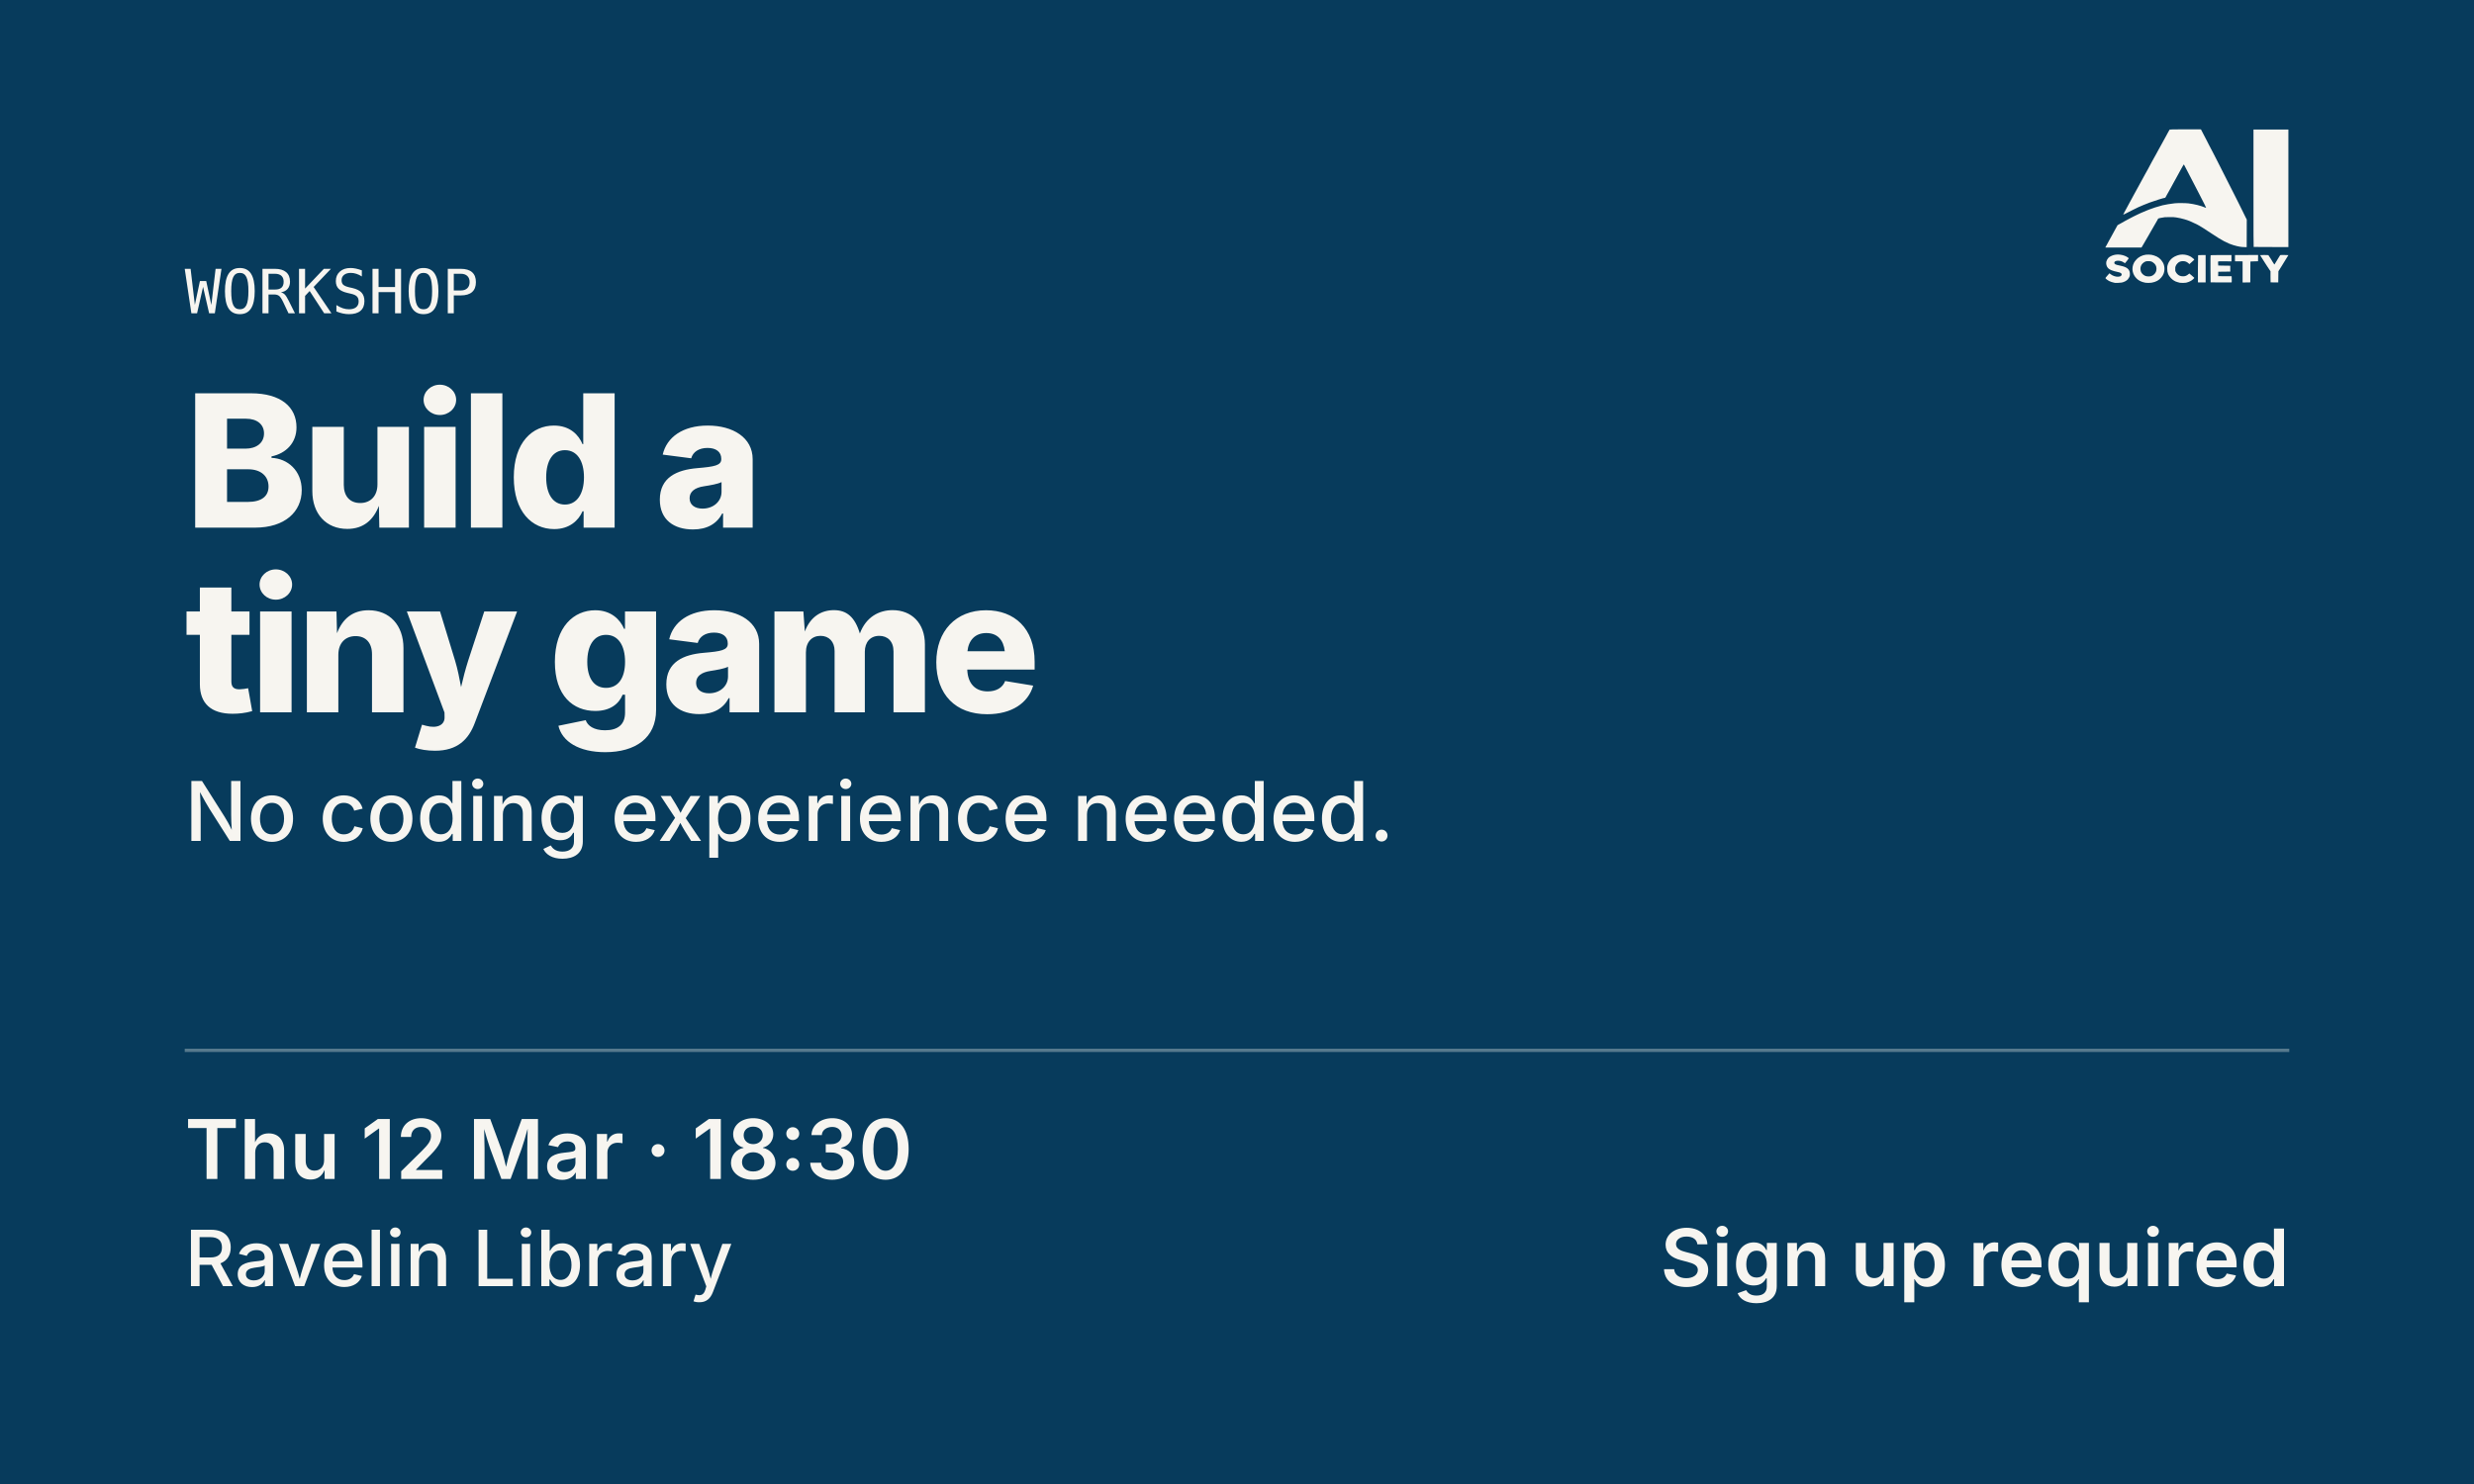
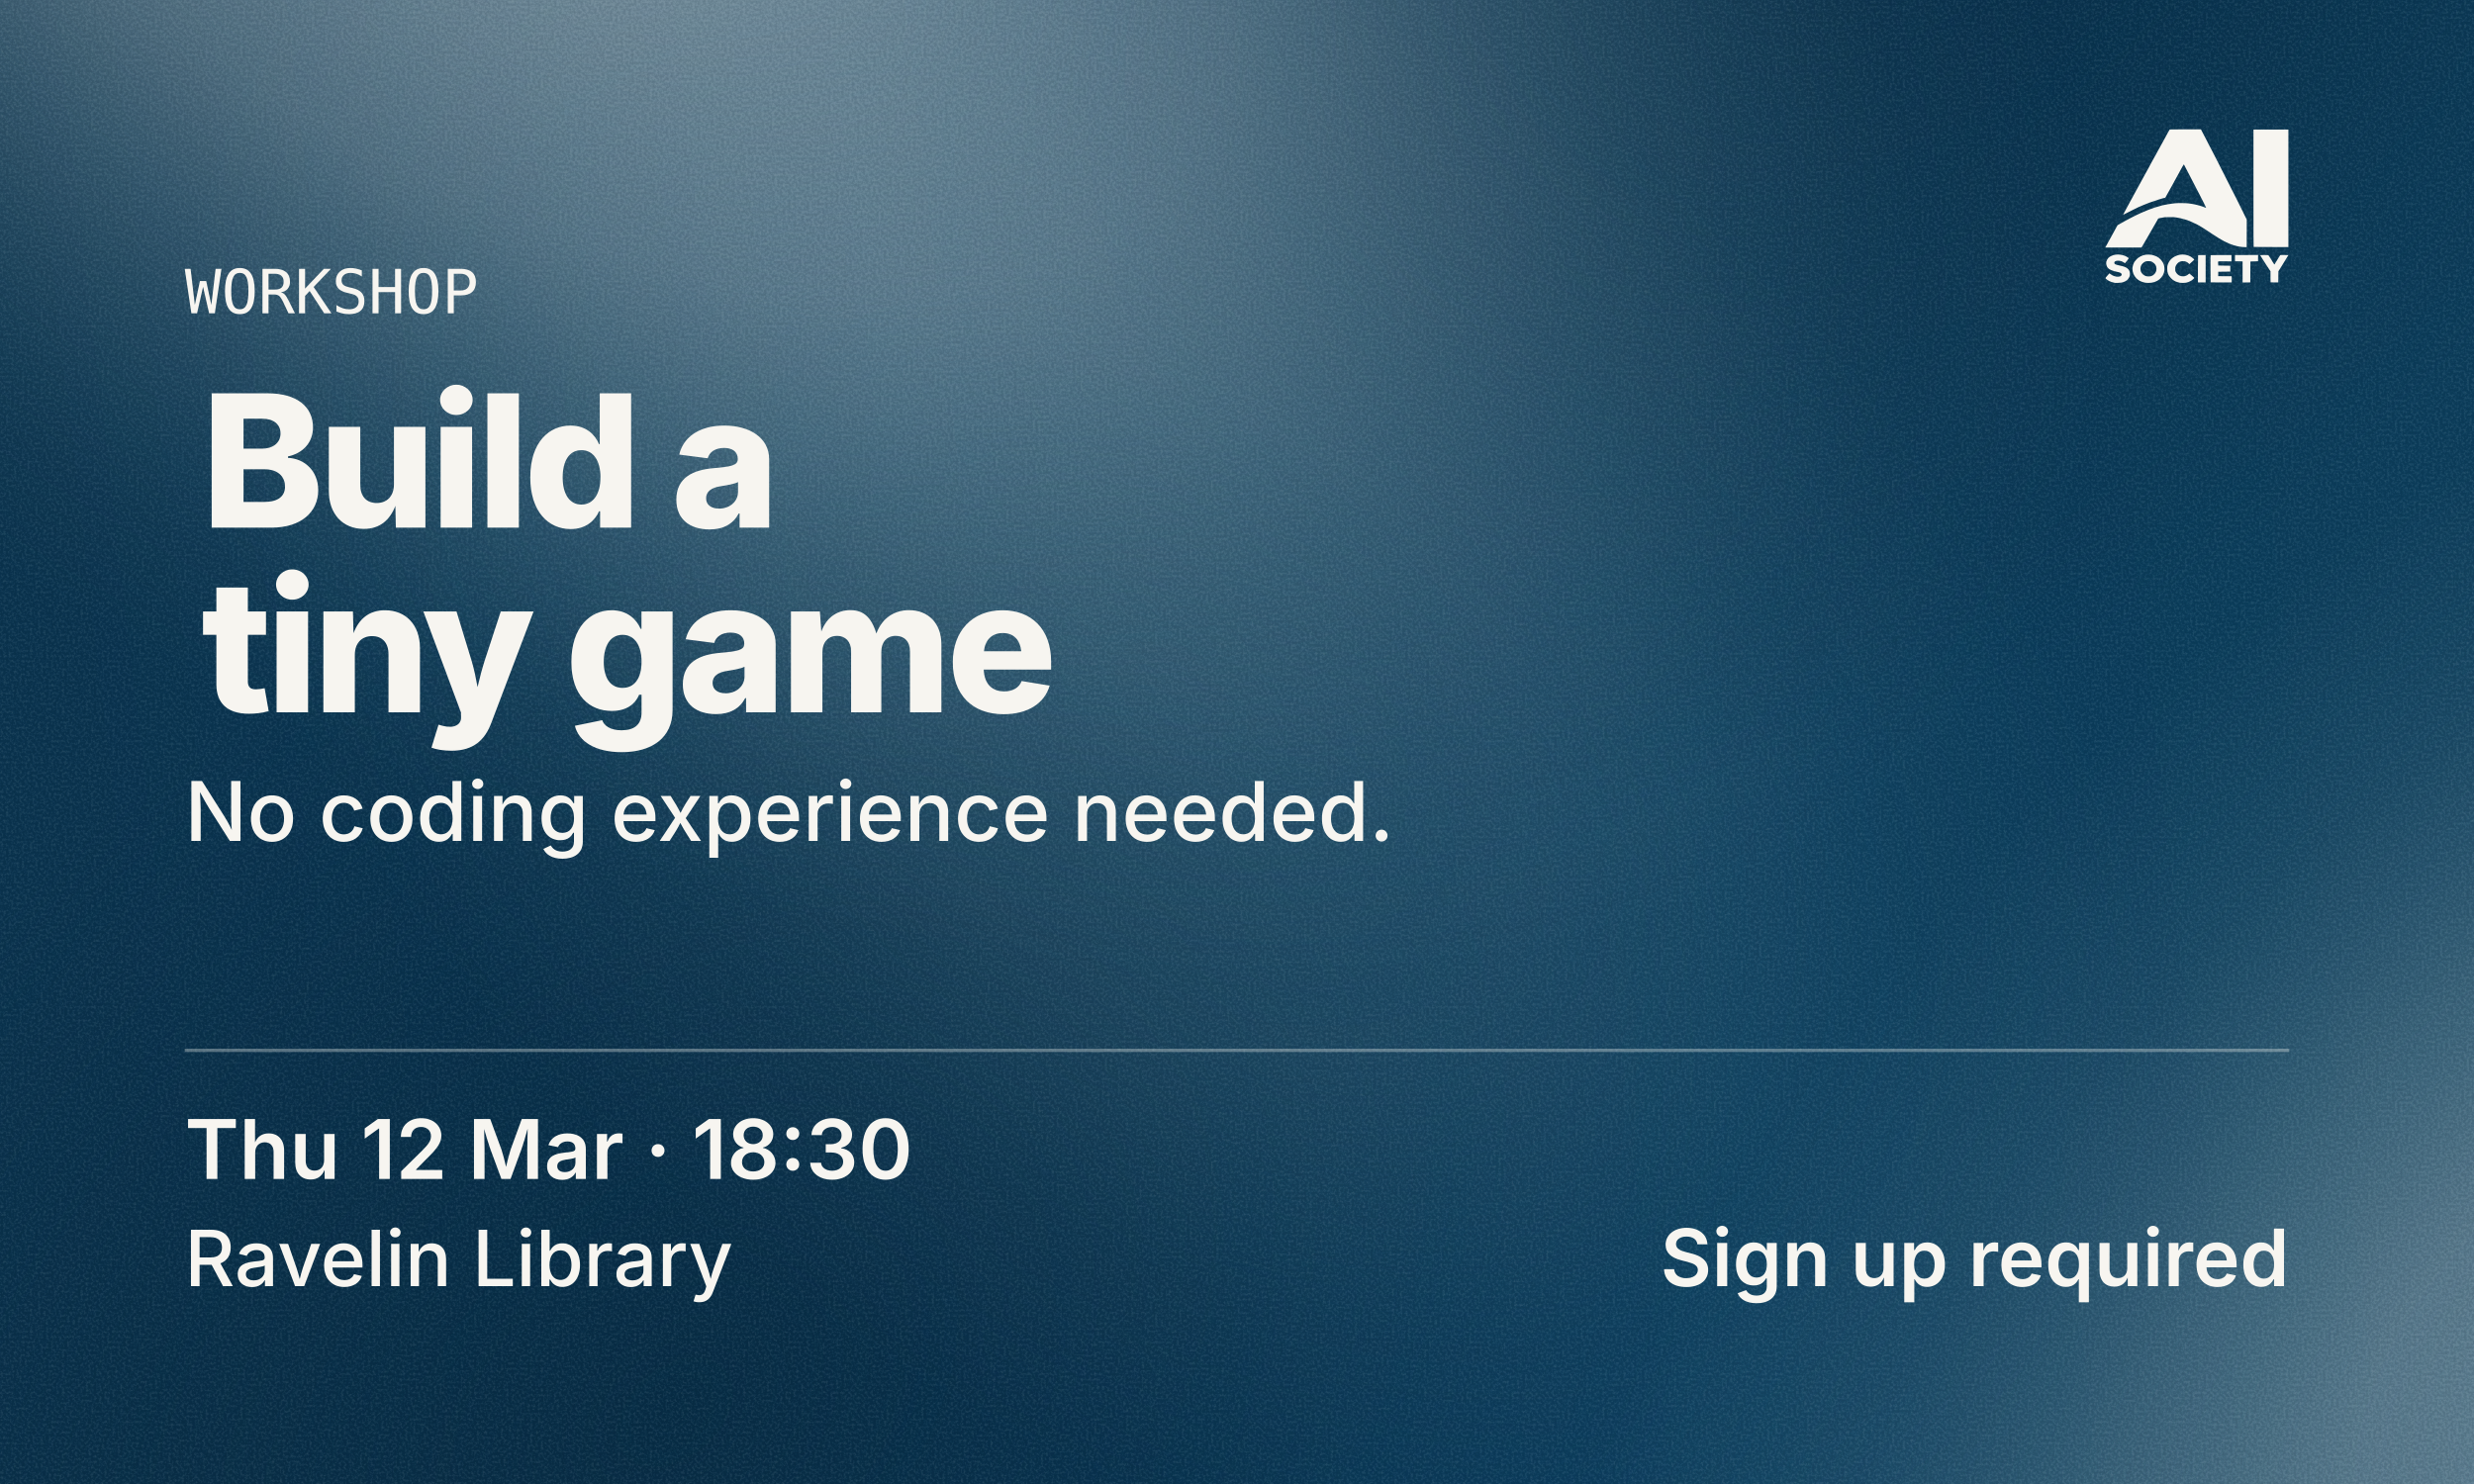
<svg xmlns="http://www.w3.org/2000/svg" width="1500" height="900" viewBox="0 0 1500 900" role="img" aria-labelledby="asset-title asset-description">
-   <rect width="1500" height="900" fill="#073B5C" />
  <defs>
    <symbol id="brand-logo" viewBox="172 248 692 583">
      <g transform="translate(-22 0) translate(-575.8499 -793.2449) scale(4.245996)" id="logo-artwork" fill="currentColor">
        <g transform="translate(600 314) scale(1.2) translate(-600 -314)">
          <g id="ai-society" aria-label="AI Society" fill-rule="evenodd" transform="translate(175.4191 172.6698) scale(0.4500969)">
            <path id="ai-society-line-1" transform="translate(169 187.6723) scale(0.25)" d="M0.000 774.000C0.000 772.900 0.450 772.000 1.000 772.000C1.550 772.000 2.000 771.580 2.000 771.067C2.000 770.017 16.468 743.247 24.466 729.500C27.346 724.550 31.967 716.225 34.736 711.000C39.758 701.522 62.605 659.871 73.665 640.032L79.500 629.564 89.000 624.212C94.225 621.269 102.325 616.800 107.000 614.280C111.675 611.761 119.824 607.096 125.110 603.914C130.395 600.732 144.570 593.097 156.610 586.947C168.649 580.797 181.650 574.073 185.500 572.006C189.350 569.938 199.475 564.998 208.000 561.028C216.525 557.058 228.000 551.671 233.500 549.058C241.499 545.256 259.082 537.876 276.500 531.008C277.600 530.574 282.550 528.603 287.500 526.628C308.326 518.317 342.288 507.568 374.500 499.092C389.435 495.162 430.782 488.326 454.500 485.865C473.781 483.865 525.349 484.167 544.000 486.390C584.388 491.203 625.526 501.580 656.260 514.707C658.328 515.590 660.269 516.064 660.573 515.760C661.263 515.070 644.321 481.129 616.269 427.000C604.440 404.175 587.779 372.000 579.244 355.500C570.709 339.000 558.000 314.475 551.002 301.000C544.005 287.525 533.417 267.050 527.473 255.500C515.537 232.307 514.811 231.000 513.859 231.000C513.061 231.000 497.706 257.899 489.027 274.500C485.577 281.100 482.407 286.950 481.982 287.500C481.558 288.050 479.068 292.550 476.450 297.500C473.832 302.450 470.014 309.425 467.965 313.000C465.917 316.575 461.868 324.000 458.968 329.500C456.068 335.000 452.936 340.625 452.009 342.000C451.082 343.375 447.482 349.900 444.009 356.500C440.537 363.100 437.127 369.400 436.431 370.500C435.736 371.600 432.277 377.900 428.745 384.500C425.213 391.100 418.362 403.475 413.522 412.000C408.681 420.525 403.828 429.075 402.737 431.000C401.645 432.925 398.951 437.988 396.750 442.250C393.437 448.664 392.332 450.000 390.339 450.000C383.805 450.000 319.694 469.921 290.008 481.175C277.718 485.834 252.825 495.660 248.500 497.560C227.528 506.770 219.582 510.193 214.976 512.001C211.964 513.183 193.975 522.066 175.000 531.741C156.025 541.416 135.209 552.028 128.742 555.325C122.276 558.621 116.753 561.087 116.471 560.804C115.910 560.244 128.820 535.481 138.003 519.500C141.164 514.000 145.804 505.400 148.315 500.388C150.827 495.377 155.303 487.052 158.263 481.888C166.686 467.195 177.000 448.342 177.000 447.640C177.000 447.290 179.984 441.715 183.630 435.252C187.277 428.788 194.749 415.175 200.235 405.000C205.721 394.825 214.597 378.625 219.961 369.000C229.695 351.532 245.917 321.754 257.550 300.000C267.038 282.257 278.327 261.979 281.489 257.000C283.061 254.525 285.659 249.608 287.263 246.074C288.867 242.540 295.237 230.615 301.418 219.574C307.600 208.533 315.199 194.718 318.305 188.873C321.411 183.029 325.988 174.803 328.476 170.595C330.964 166.386 333.000 162.771 333.000 162.561C333.000 162.351 334.738 159.101 336.862 155.340C338.986 151.578 342.509 145.125 344.690 141.000C346.871 136.875 351.586 128.325 355.167 122.000C358.749 115.675 363.617 106.900 365.985 102.500C375.669 84.510 383.821 69.670 391.529 56.000C393.855 51.875 398.140 44.000 401.052 38.500C403.963 33.000 407.227 26.925 408.304 25.000C409.382 23.075 412.498 17.450 415.229 12.500C417.960 7.550 420.715 2.952 421.350 2.282C422.238 1.348 445.153 0.966 520.003 0.640C573.626 0.406 619.577 0.504 622.115 0.858L626.730 1.500 633.508 14.500C637.237 21.650 644.454 35.600 649.547 45.500C654.640 55.400 662.018 69.575 665.943 77.000C669.868 84.425 675.507 95.545 678.473 101.711C681.440 107.878 685.673 116.015 687.880 119.794C690.087 123.573 697.932 138.553 705.314 153.083C712.695 167.612 725.614 192.775 734.022 209.000C759.949 259.032 835.624 408.383 848.281 434.500C851.480 441.100 855.200 448.525 856.550 451.000C857.899 453.475 863.565 464.725 869.140 476.000C874.716 487.275 885.199 508.425 892.435 523.000C899.671 537.575 906.969 552.425 908.652 556.000C910.335 559.575 915.155 569.333 919.362 577.685L927.011 592.871 926.755 683.185L926.500 773.500 913.500 773.394C889.946 773.203 873.490 770.381 840.500 760.878C802.349 749.887 762.481 728.857 700.254 686.900C654.728 656.203 615.213 631.599 598.500 623.541C557.837 603.937 545.446 598.832 520.500 591.409C502.185 585.958 483.230 581.714 464.000 578.756C451.555 576.842 445.461 576.525 421.000 576.521C390.766 576.515 385.141 577.031 361.251 581.998C348.953 584.556 345.000 586.028 345.000 588.051C345.000 588.494 343.484 591.476 341.632 594.678C336.401 603.720 316.820 637.703 312.348 645.500C310.140 649.350 304.433 659.176 299.667 667.337C294.900 675.497 291.000 682.354 291.000 682.574C291.000 682.795 288.130 687.818 284.623 693.738C281.115 699.657 273.088 713.513 266.784 724.528C260.481 735.543 251.130 751.631 246.004 760.278L236.685 776.000 118.343 776.000L0.000 776.000 0.000 774.000ZM972.250 772.338C971.253 771.935 971.000 693.914 971.000 386.917L971.000 2.000 1085.500 2.000L1200.000 2.000 1200.000 387.500L1200.000 773.000 1086.750 772.921C1024.463 772.878 972.938 772.615 972.250 772.338Z" />
            <g id="ai-society-line-2" aria-label="SOCIETY" transform="translate(169 388.28) scale(0.24642)">
              <path id="society-s" d="M63.965 208.632C63.678 208.344 60.305 207.609 56.471 206.997C47.886 205.628 34.123 200.993 23.500 195.894C15.148 191.885 0.177 179.792 0.109 177.000C0.088 176.175 1.068 174.332 2.286 172.905C3.504 171.477 6.931 167.427 9.903 163.905C12.875 160.382 17.914 154.648 21.101 151.162L26.896 144.825 33.198 149.934C47.356 161.413 68.045 168.649 84.000 167.704C95.211 167.039 99.673 165.562 104.227 161.008C107.473 157.762 108.000 156.607 108.000 152.736C108.000 144.525 100.802 140.121 80.551 135.938C47.550 129.121 28.031 121.299 17.790 110.785C7.593 100.316 2.643 81.934 6.046 67.176C7.888 59.190 14.030 47.839 19.435 42.435C25.555 36.314 29.516 33.777 41.500 28.304C68.545 15.950 105.071 17.357 136.490 31.962C145.061 35.946 155.000 43.169 155.000 45.413C155.000 47.347 132.109 77.016 130.014 77.797C129.576 77.960 126.201 75.839 122.515 73.084C111.334 64.726 95.630 60.311 80.500 61.271C66.748 62.145 59.000 67.040 59.000 74.854C59.000 83.640 66.770 87.681 93.678 92.892C99.276 93.976 108.951 96.269 115.178 97.987C150.329 107.688 164.608 124.742 162.734 154.784C162.278 162.087 161.646 164.373 158.115 171.501C155.864 176.042 151.966 182.046 149.453 184.841C140.495 194.804 124.054 203.411 107.881 206.603C99.876 208.183 65.122 209.789 63.965 208.632Z" />
              <path id="society-o" d="M264.500 207.746C237.462 202.456 219.381 193.662 204.874 178.744C191.701 165.198 183.862 150.772 179.838 132.672C175.789 114.455 178.912 92.585 188.080 74.963C193.492 64.561 206.617 49.191 216.354 41.854C236.554 26.633 261.115 19.184 287.322 20.331C302.385 20.991 308.107 21.949 321.201 26.004C348.340 34.408 366.127 48.448 380.182 72.559C392.660 93.966 394.581 123.098 385.125 147.543C381.495 156.929 377.954 162.765 369.948 172.564C354.373 191.624 334.638 202.219 304.921 207.474C295.490 209.142 272.426 209.297 264.500 207.746ZM299.356 164.530C308.594 162.323 315.763 158.249 322.994 151.097C333.241 140.963 337.904 129.398 337.953 114.000C338.009 96.206 330.071 82.467 313.387 71.480C304.746 65.791 297.762 64.000 284.213 64.000C269.533 64.000 264.555 65.379 254.319 72.279C236.349 84.393 228.208 103.969 232.354 125.096C234.410 135.572 237.345 141.268 244.710 149.076C251.987 156.790 261.653 162.398 271.276 164.489C279.432 166.261 292.032 166.279 299.356 164.530Z" transform="translate(1.744028 0)" />
              <path id="society-c" d="M491.500 207.799C480.412 205.169 468.186 201.375 461.661 198.539C441.604 189.820 420.849 168.282 413.161 148.209C408.781 136.772 407.736 130.105 407.723 113.500C407.713 100.129 408.000 97.545 410.363 89.712C418.891 61.438 438.771 40.228 467.500 28.753C483.524 22.353 495.003 20.000 510.202 20.000C529.598 20.000 550.621 25.715 565.970 35.161C574.184 40.216 588.322 52.534 587.779 54.163C587.622 54.635 584.023 58.054 579.781 61.761C575.540 65.467 568.306 71.973 563.706 76.218L555.342 83.935 549.434 78.481C538.498 68.384 527.527 64.032 512.960 64.012C498.350 63.992 487.727 67.741 478.499 76.175C471.074 82.961 466.476 89.501 463.408 97.637C461.032 103.939 460.848 105.525 461.160 117.024L461.500 129.548 464.921 136.524C469.494 145.851 479.184 155.575 488.162 159.848C496.140 163.644 502.656 165.000 512.926 165.000C526.675 165.000 536.446 161.260 548.350 151.441L554.711 146.195 570.934 159.720C579.857 167.159 587.429 173.953 587.761 174.819C588.179 175.909 585.825 178.774 580.089 184.151C568.335 195.172 553.969 202.302 533.169 207.437C526.025 209.201 498.423 209.440 491.500 207.799Z" transform="translate(3.488056 0)" />
              <path id="society-i" d="M610.378 204.543C609.515 202.293 610.520 25.147 611.401 24.265C611.821 23.844 623.265 23.500 636.833 23.500L661.500 23.500 661.500 114.500L661.500 205.500 636.225 205.767C614.580 205.996 610.868 205.820 610.378 204.543Z" transform="translate(5.232084 0)" />
              <path id="society-e" d="M694.562 205.100C694.251 204.597 693.885 164.118 693.748 115.146C693.548 43.184 693.749 25.856 694.799 24.803C695.842 23.758 709.681 23.500 764.799 23.500L833.500 23.500 833.500 44.500L833.500 65.500 789.900 65.216C752.790 64.975 746.122 65.149 745.097 66.383C744.215 67.446 744.080 71.187 744.593 80.416C744.978 87.337 745.339 93.066 745.396 93.146C745.453 93.226 763.500 93.564 785.500 93.896L825.500 94.500 825.500 114.000L825.500 133.500 785.500 134.000L745.500 134.500 745.223 149.240L744.947 163.979 789.723 164.240L834.500 164.500 835.279 180.215C835.708 188.858 835.697 198.083 835.256 200.715L834.454 205.500 764.790 205.757C723.489 205.909 694.896 205.641 694.562 205.100Z" transform="translate(5.232084 0)" />
              <path id="society-t" d="M904.000 136.085L904.000 66.135 901.957 65.486C900.833 65.130 889.921 64.919 877.707 65.018C865.493 65.117 854.928 65.154 854.230 65.099C853.237 65.022 853.019 60.462 853.230 44.250L853.500 23.500 930.250 23.227L1007.000 22.955 1007.108 27.727C1007.243 33.728 1006.868 64.444 1006.657 64.661C1006.571 64.750 995.310 65.093 981.634 65.424C967.958 65.755 956.412 66.245 955.977 66.514C955.542 66.783 955.368 95.915 955.591 131.252C955.814 166.588 955.654 197.750 955.236 200.500L954.476 205.500 929.238 205.767L904.000 206.034 904.000 136.085Z" transform="translate(8.72014 0)" />
              <path id="society-y" d="M1081.504 205.007C1081.155 204.442 1080.899 187.621 1080.935 167.628L1081.000 131.275 1072.929 119.388C1068.491 112.849 1062.303 103.542 1059.180 98.705C1056.056 93.868 1048.227 81.821 1041.782 71.935C1035.338 62.049 1028.176 50.706 1025.867 46.730C1023.558 42.753 1019.494 36.258 1016.835 32.295C1014.176 28.332 1012.000 24.603 1012.000 24.007C1012.000 22.809 1064.919 22.643 1066.591 23.836C1068.067 24.889 1077.287 38.787 1081.959 47.000C1084.305 51.125 1090.771 61.812 1096.327 70.749C1104.200 83.412 1106.688 86.723 1107.599 85.749C1108.909 84.349 1118.309 68.881 1133.273 43.500C1138.786 34.150 1143.990 25.696 1144.837 24.713C1146.251 23.073 1148.591 22.935 1173.189 23.050C1187.935 23.118 1200.000 23.527 1200.000 23.958C1200.000 25.077 1184.304 50.621 1154.504 98.000C1146.374 110.925 1138.323 123.750 1136.611 126.500L1133.500 131.500 1133.000 168.500L1132.500 205.500 1107.320 205.767C1090.884 205.941 1081.919 205.677 1081.504 205.007Z" transform="translate(17.44028 0)" />
            </g>
          </g>
        </g>
      </g>
    </symbol>
+     <linearGradient id="marine-base" gradientUnits="userSpaceOnUse" x1="70" y1="340" x2="1340" y2="30">
+       <stop offset="0" stop-color="#09334E" stop-opacity="1" />
+       <stop offset="0.52" stop-color="#073B5C" stop-opacity="1" />
+       <stop offset="1" stop-color="#0B3D5B" stop-opacity="1" />
+     </linearGradient>
+     <radialGradient id="lower-navy" gradientUnits="userSpaceOnUse" cx="0" cy="0" r="1" gradientTransform="translate(383 381) rotate(-11) scale(614 249)">
+       <stop offset="0" stop-color="#06283F" stop-opacity="0.72" />
+       <stop offset="0.5" stop-color="#06283F" stop-opacity="0.425" />
+       <stop offset="1" stop-color="#06283F" stop-opacity="0" />
+     </radialGradient>
+     <radialGradient id="upper-navy" gradientUnits="userSpaceOnUse" cx="0" cy="0" r="1" gradientTransform="translate(1071 -53) rotate(-12) scale(593 249)">
+       <stop offset="0" stop-color="#062B44" stop-opacity="0.84" />
+       <stop offset="0.5" stop-color="#062B44" stop-opacity="0.496" />
+       <stop offset="1" stop-color="#062B44" stop-opacity="0" />
+     </radialGradient>
+     <radialGradient id="marine-key-light" gradientUnits="userSpaceOnUse" cx="0" cy="0" r="1" gradientTransform="translate(306 -63) rotate(11) scale(892 284)">
+       <stop offset="0" stop-color="#F7F5F0" stop-opacity=".44" />
+       <stop offset=".2" stop-color="#F7F5F0" stop-opacity=".41" />
+       <stop offset=".44" stop-color="#F7F5F0" stop-opacity=".29" />
+       <stop offset=".68" stop-color="#D5E1E0" stop-opacity=".13" />
+       <stop offset=".88" stop-color="#9CB4BD" stop-opacity=".035" />
+       <stop offset="1" stop-color="#9CB4BD" stop-opacity="0" />
+     </radialGradient>
+     <radialGradient id="marine-edge-light" gradientUnits="userSpaceOnUse" cx="0" cy="0" r="1" gradientTransform="translate(1478 365) rotate(-16) scale(645 255)">
+       <stop offset="0" stop-color="#F7F5F0" stop-opacity=".35" />
+       <stop offset=".22" stop-color="#F7F5F0" stop-opacity=".32" />
+       <stop offset=".46" stop-color="#D5E1E0" stop-opacity=".22" />
+       <stop offset=".72" stop-color="#AEC4CB" stop-opacity=".09" />
+       <stop offset="1" stop-color="#AEC4CB" stop-opacity="0" />
+     </radialGradient>
+     <radialGradient id="marine-reflection" gradientUnits="userSpaceOnUse" cx="0" cy="0" r="1" gradientTransform="translate(664 187) rotate(12) scale(567 217)">
+       <stop offset="0" stop-color="#668998" stop-opacity=".28" />
+       <stop offset=".39" stop-color="#668998" stop-opacity=".21" />
+       <stop offset=".72" stop-color="#668998" stop-opacity=".07" />
+       <stop offset="1" stop-color="#668998" stop-opacity="0" />
+     </radialGradient>
+     <symbol id="marine-mesh" viewBox="0 0 1400 400" preserveAspectRatio="none">
+       <g id="mesh-field">
+         <rect width="1400" height="400" fill="url(#marine-base)" />
+         <rect width="1400" height="400" fill="url(#lower-navy)" />
+         <rect width="1400" height="400" fill="url(#upper-navy)" />
+       </g>
+       <rect width="1400" height="400" fill="url(#marine-reflection)" />
+       <rect width="1400" height="400" fill="url(#marine-key-light)" />
+       <rect width="1400" height="400" fill="url(#marine-edge-light)" />
+     </symbol>
+     <filter id="fine-grain" x="0" y="0" width="1500" height="900" color-interpolation-filters="sRGB" filterUnits="userSpaceOnUse">
+       <feTurbulence type="fractalNoise" baseFrequency=".62" numOctaves="3" seed="23" stitchTiles="stitch" result="noise" />
+       <feColorMatrix in="noise" type="matrix" result="shadow-grain" values="0 0 0 0 .067  0 0 0 0 .094  0 0 0 0 .126  .34 0 0 0 -.142" />
+       <feColorMatrix in="noise" type="matrix" result="light-grain" values="0 0 0 0 .969  0 0 0 0 .961  0 0 0 0 .941  -.32 0 0 0 .175" />
+       <feComposite in="light-grain" in2="shadow-grain" operator="over" />
+     </filter>
  </defs>
+   <g id="background-field" aria-hidden="true">
+     <svg id="brand-background" width="1500" height="900" viewBox="0 0 1400 400" preserveAspectRatio="none" aria-hidden="true">
+       <use href="#marine-mesh" width="1400" height="400" />
+     </svg>
+     <rect width="1500" height="900" fill="#073B5C" filter="url(#fine-grain)" opacity="0.7" />
+   </g>
  <use href="#brand-logo" x="1276" y="78" width="112" height="94" color="#F7F5F0" id="logo" aria-hidden="true" />
  <text id="slot-lead" data-slot="lead" x="112" y="190" fill="#F7F5F0" font-size="37" font-weight="500" font-family="'JetBrains Mono', monospace" text-anchor="start">WORKSHOP</text>
-   <text id="slot-headline-1" data-slot="headline-1" x="112" y="320" fill="#F7F5F0" font-size="112" font-weight="800" font-family="'Inter Tight', 'Inter', -apple-system, BlinkMacSystemFont, sans-serif" text-anchor="start" letter-spacing="-0.03em">Build a</text>
-   <text id="slot-headline-2" data-slot="headline-2" x="112" y="432" fill="#F7F5F0" font-size="112" font-weight="800" font-family="'Inter Tight', 'Inter', -apple-system, BlinkMacSystemFont, sans-serif" text-anchor="start" letter-spacing="-0.03em">tiny game</text>
+   <text id="slot-headline-1" data-slot="headline-1" x="122" y="320" fill="#F7F5F0" font-size="112" font-weight="800" font-family="'Inter Tight', 'Inter', -apple-system, BlinkMacSystemFont, sans-serif" text-anchor="start" letter-spacing="-0.03em">Build a</text>
+   <text id="slot-headline-2" data-slot="headline-2" x="122" y="432" fill="#F7F5F0" font-size="112" font-weight="800" font-family="'Inter Tight', 'Inter', -apple-system, BlinkMacSystemFont, sans-serif" text-anchor="start" letter-spacing="-0.03em">tiny game</text>
  <text id="slot-detail" data-slot="detail" x="112" y="510" fill="#F7F5F0" font-size="50" font-weight="500" font-family="'Inter', system-ui, sans-serif" text-anchor="start">No coding experience needed.</text>
  <path d="M112 637H1388" stroke="#F7F5F0" stroke-opacity=".33" stroke-width="2" />
  <text id="slot-when" data-slot="when" x="112" y="715" fill="#F7F5F0" font-size="50" font-weight="600" font-family="'Inter', system-ui, sans-serif" text-anchor="start">Thu 12 Mar · 18:30</text>
  <text id="slot-where" data-slot="where" x="112" y="780" fill="#F7F5F0" font-size="47" font-weight="500" font-family="'Inter', system-ui, sans-serif" text-anchor="start">Ravelin Library</text>
  <text id="slot-action" data-slot="action" x="1388" y="780" fill="#F7F5F0" font-size="48" font-weight="600" font-family="'Inter', system-ui, sans-serif" text-anchor="end">Sign up required</text>
</svg>
